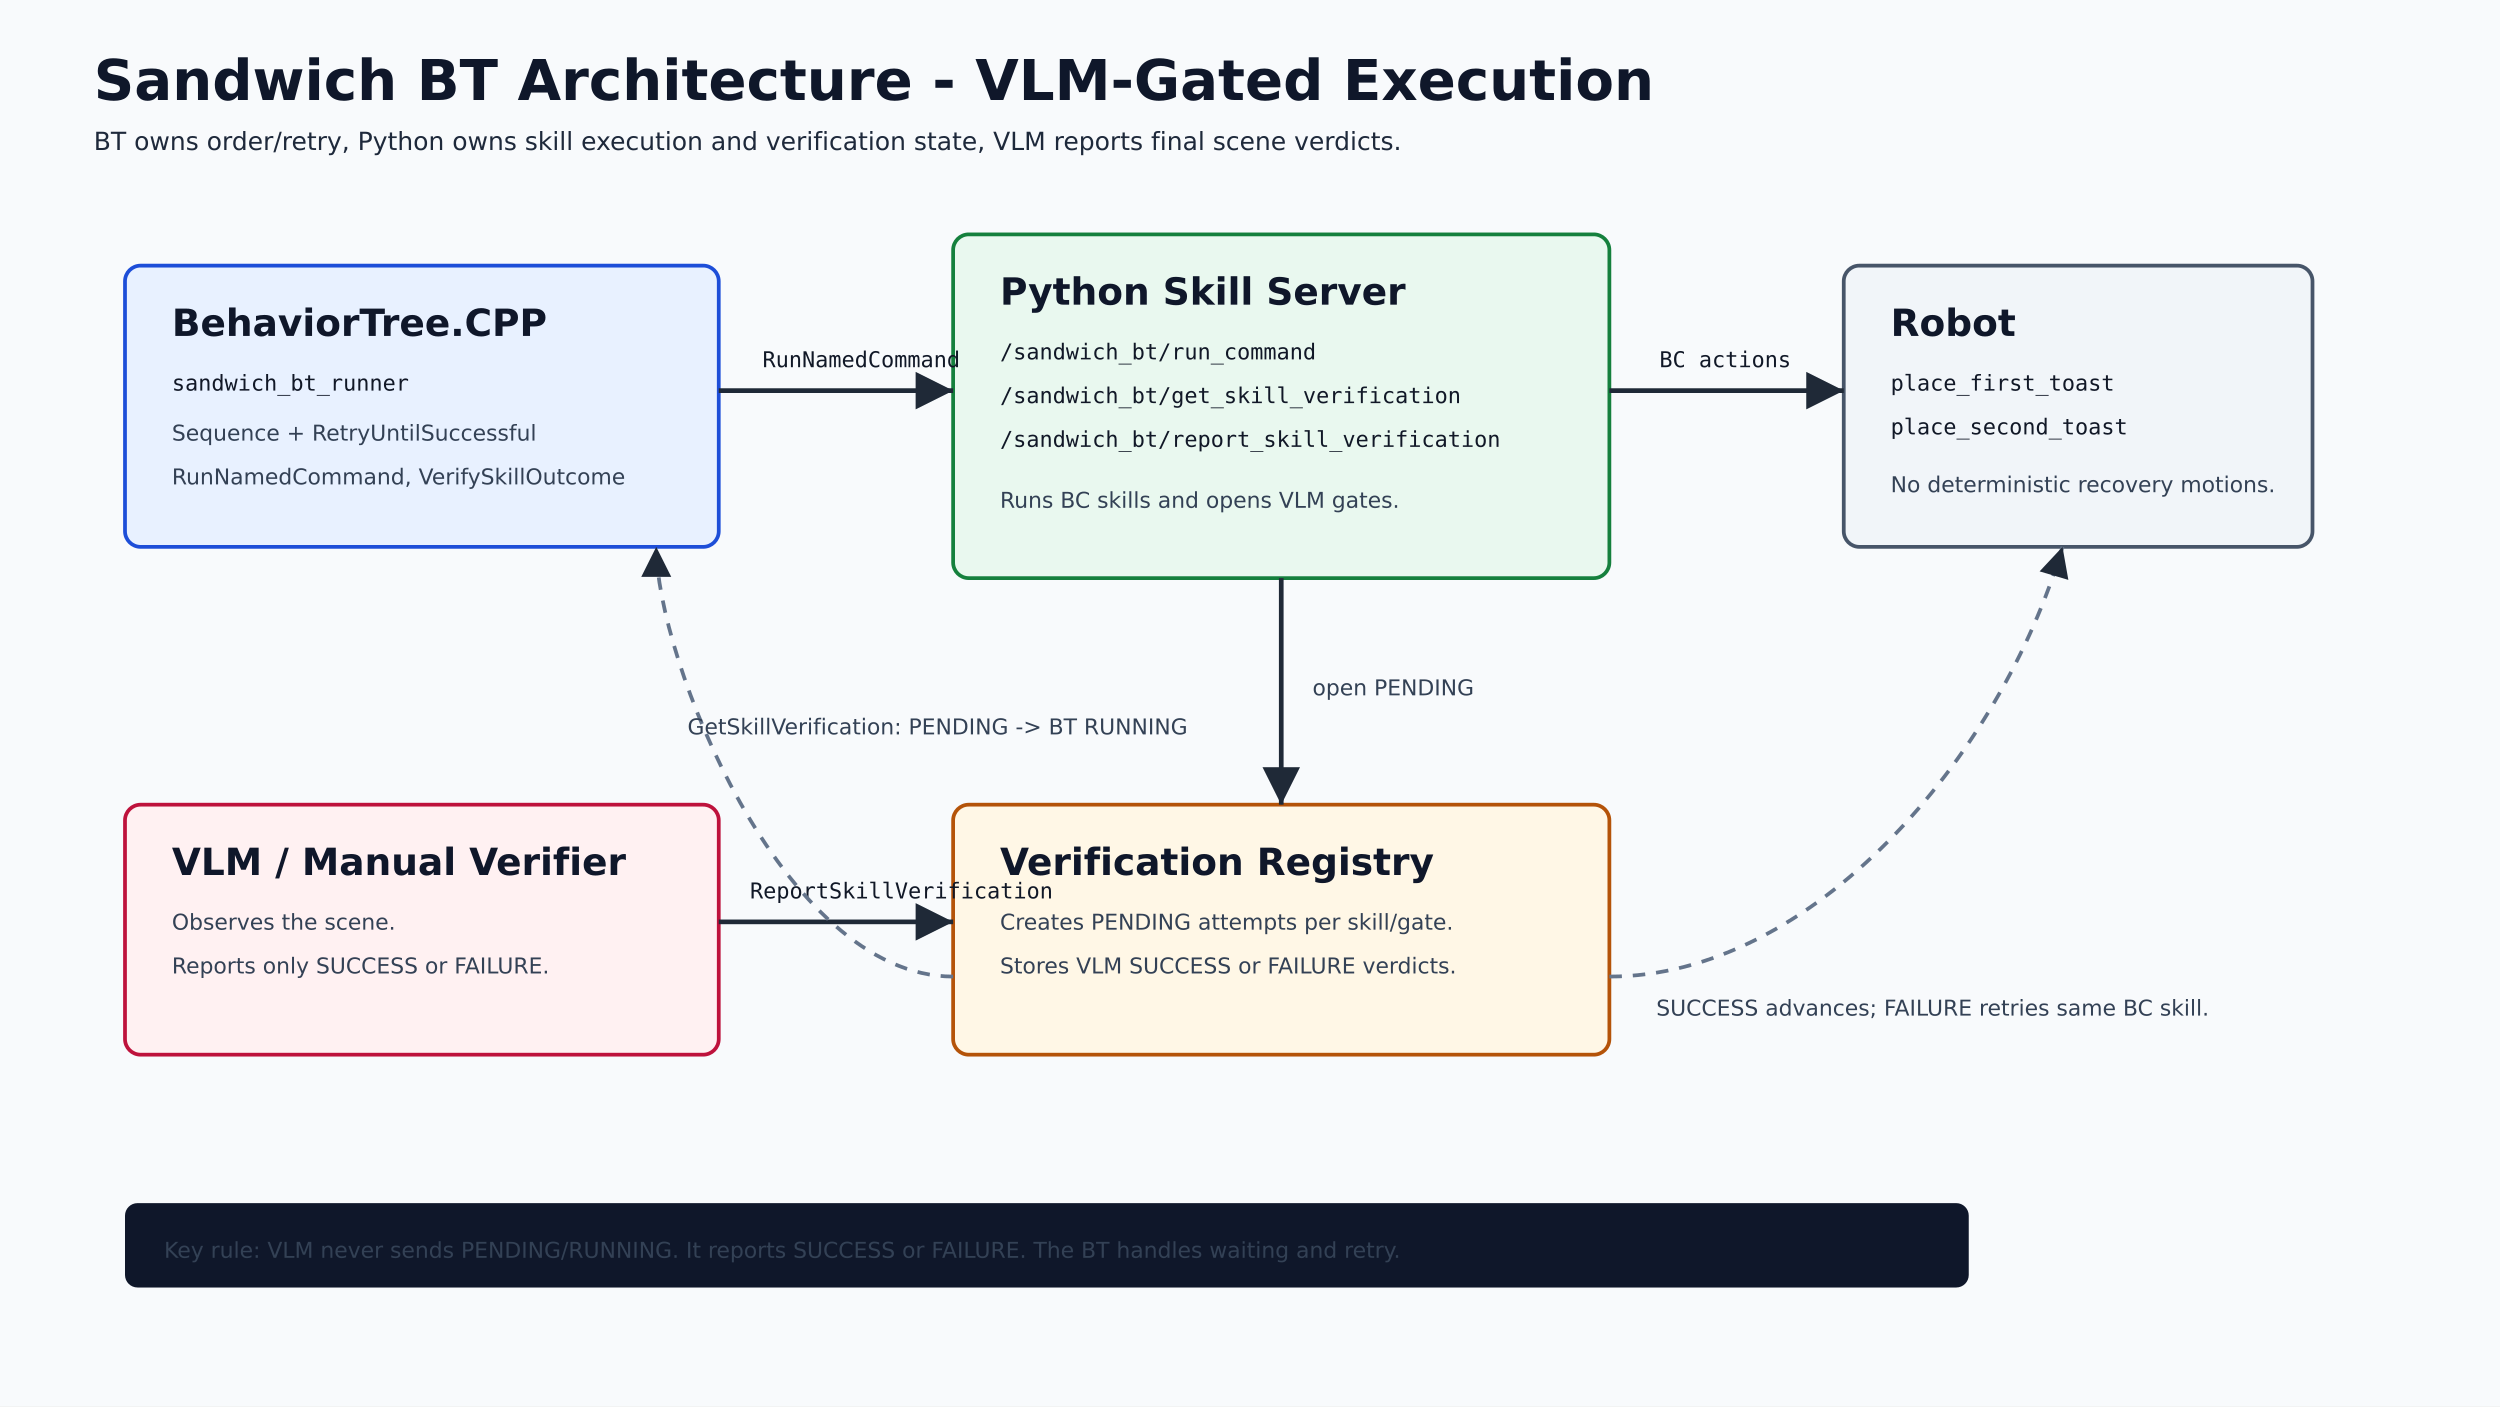
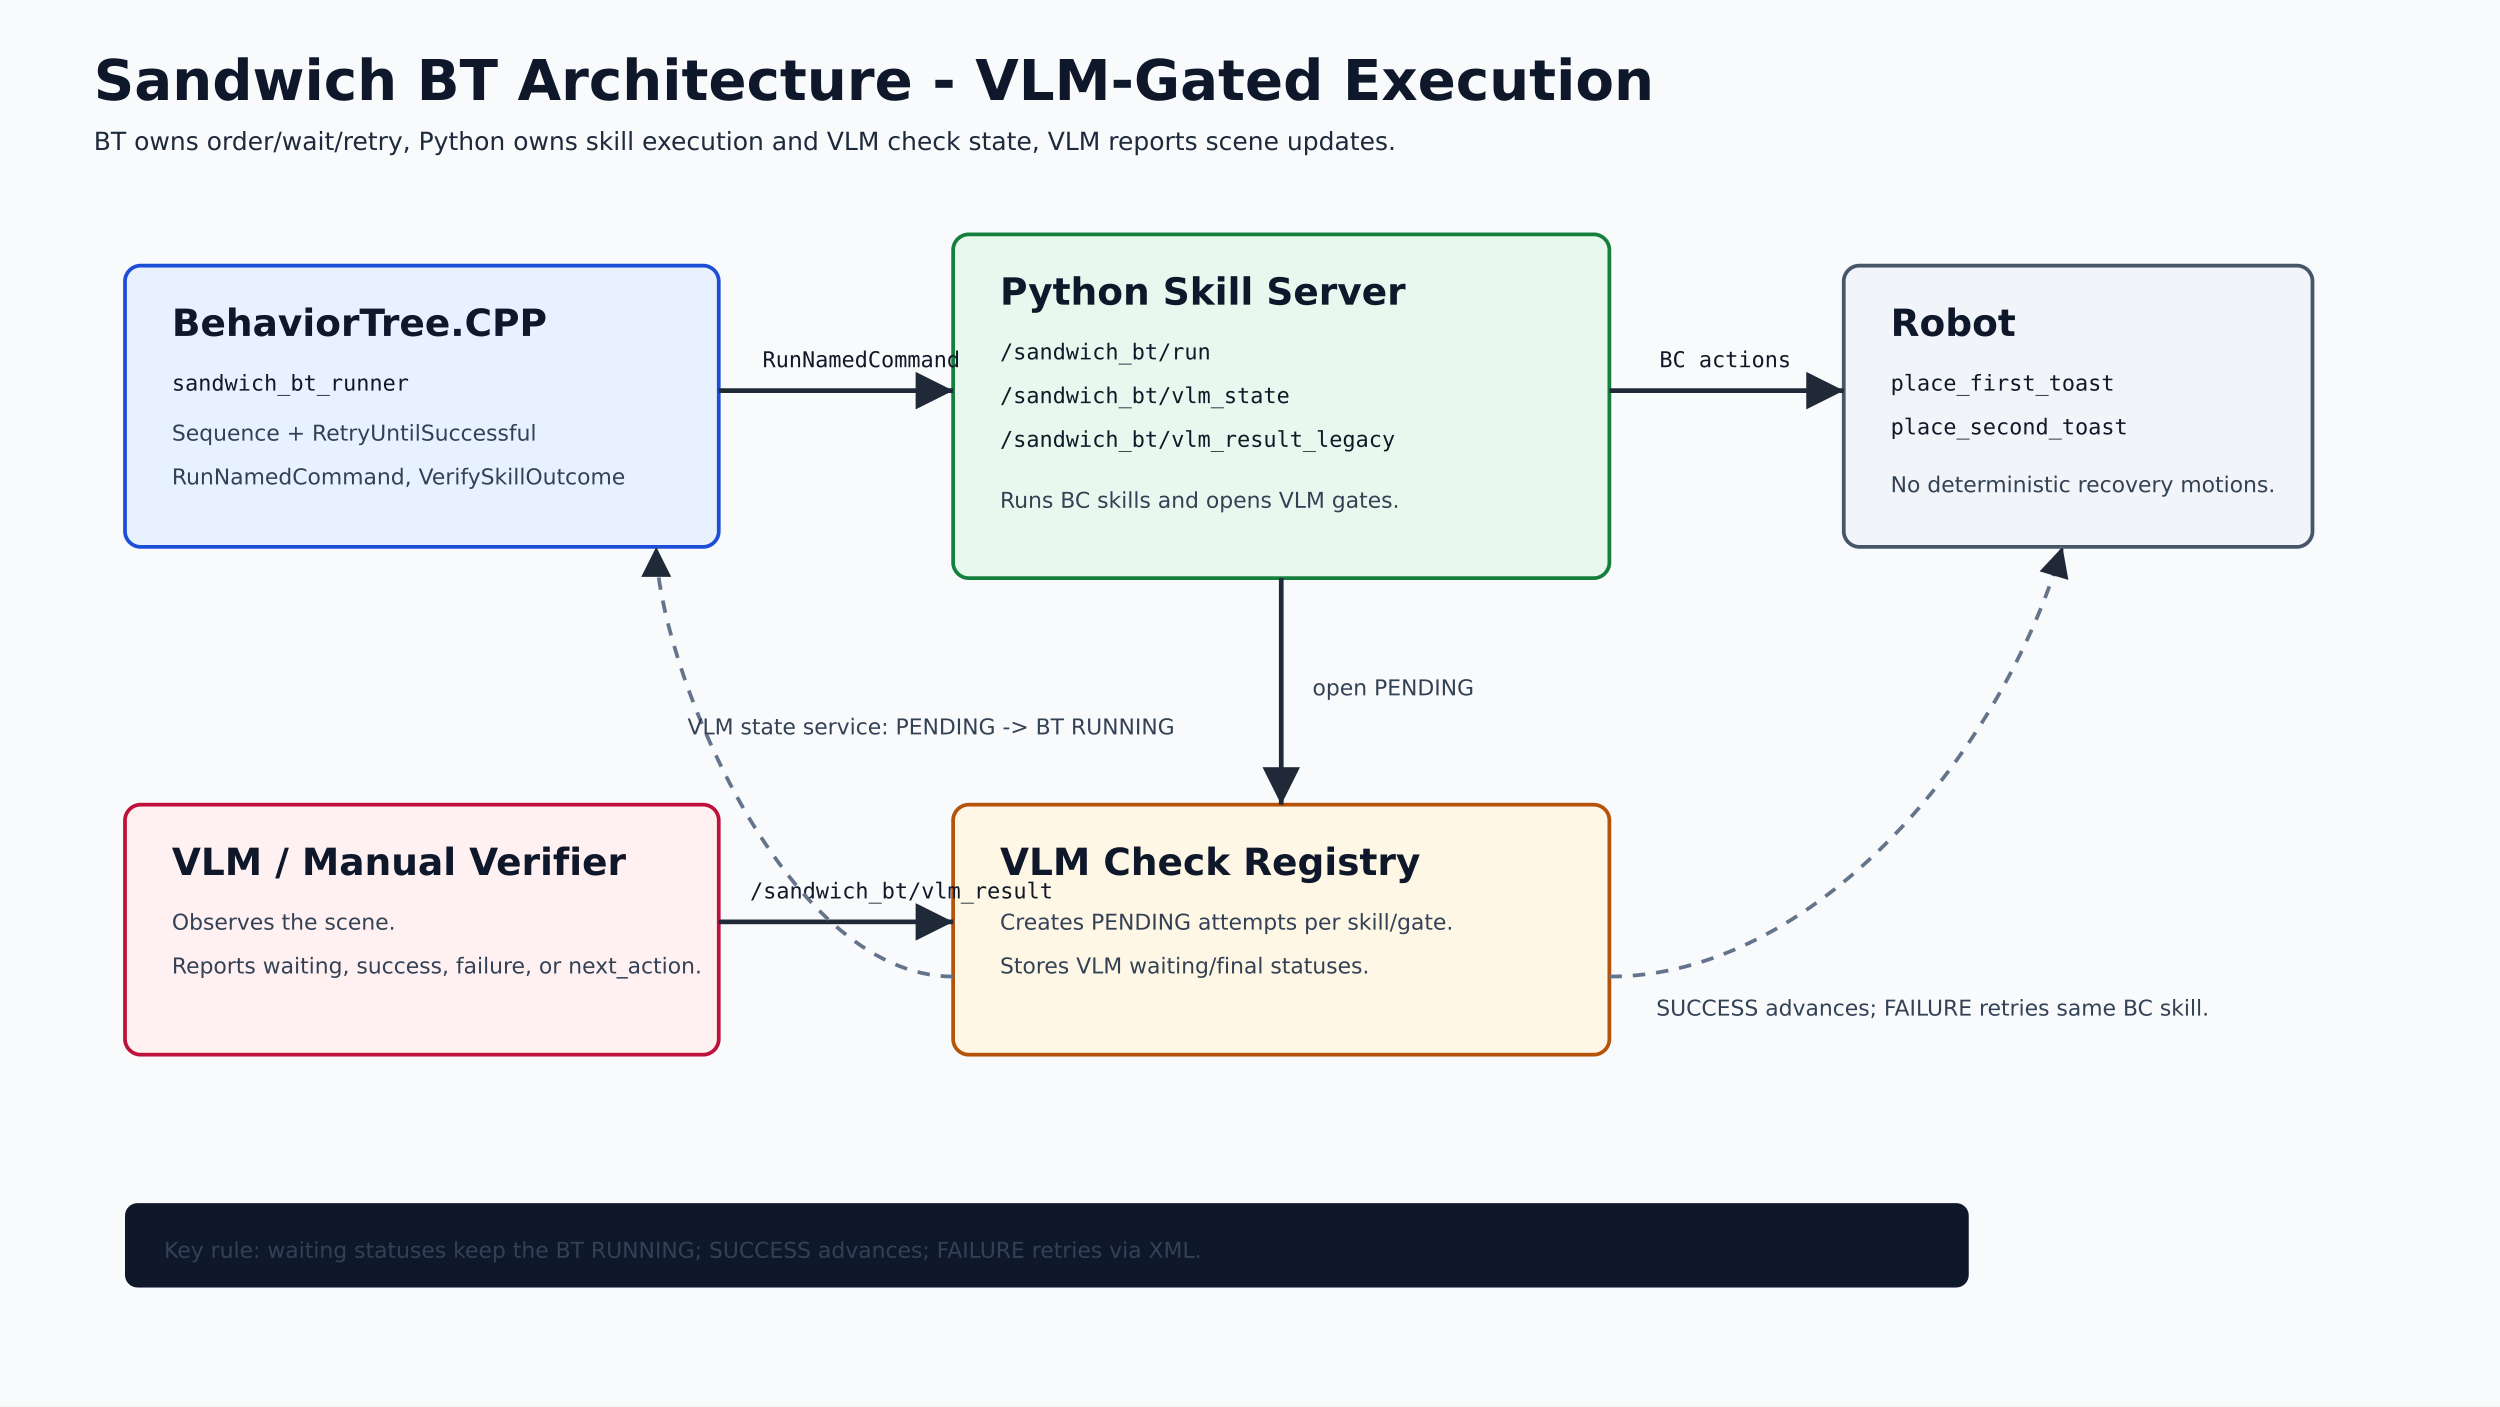
<svg xmlns="http://www.w3.org/2000/svg" width="1600" height="900" viewBox="0 0 1600 900" role="img" aria-labelledby="title desc">
  <defs>
    <marker id="arrow" markerWidth="12" markerHeight="12" refX="10" refY="6" orient="auto" markerUnits="strokeWidth">
      <path d="M2,2 L10,6 L2,10 Z" fill="#1f2937" />
    </marker>
    <style>
      .bg { fill: #f8fafc; }
      .box { fill: #ffffff; stroke: #334155; stroke-width: 2.4; rx: 10; }
      .blue { fill: #e8f1ff; stroke: #1d4ed8; }
      .green { fill: #e9f8ef; stroke: #15803d; }
      .amber { fill: #fff7e6; stroke: #b45309; }
      .red { fill: #fff1f2; stroke: #be123c; }
      .gray { fill: #f1f5f9; stroke: #475569; }
      .arrow { stroke: #1f2937; stroke-width: 3; fill: none; marker-end: url(#arrow); }
      .soft { stroke: #64748b; stroke-width: 2.4; fill: none; marker-end: url(#arrow); stroke-dasharray: 8 7; }
      .title { font: 700 36px "DejaVu Sans", Arial, sans-serif; fill: #0f172a; }
      .h1 { font: 700 24px "DejaVu Sans", Arial, sans-serif; fill: #0f172a; }
      .h2 { font: 700 19px "DejaVu Sans", Arial, sans-serif; fill: #0f172a; }
      .txt { font: 16px "DejaVu Sans", Arial, sans-serif; fill: #1e293b; }
      .small { font: 14px "DejaVu Sans", Arial, sans-serif; fill: #334155; }
      .mono { font: 14px "DejaVu Sans Mono", Consolas, monospace; fill: #111827; }
    </style>
  </defs>
  <rect class="bg" width="1600" height="900" />
  <text class="title" x="60" y="64">Sandwich BT Architecture - VLM-Gated Execution</text>
-   <text class="txt" x="60" y="96">BT owns order/retry, Python owns skill execution and verification state, VLM reports final scene verdicts.</text>
+   <text class="txt" x="60" y="96">BT owns order/wait/retry, Python owns skill execution and VLM check state, VLM reports scene updates.</text>
  <rect class="box blue" x="80" y="170" width="380" height="180" />
  <text class="h1" x="110" y="215">BehaviorTree.CPP</text>
  <text class="mono" x="110" y="250">sandwich_bt_runner</text>
  <text class="small" x="110" y="282">Sequence + RetryUntilSuccessful</text>
  <text class="small" x="110" y="310">RunNamedCommand, VerifySkillOutcome</text>
  <rect class="box green" x="610" y="150" width="420" height="220" />
  <text class="h1" x="640" y="195">Python Skill Server</text>
-   <text class="mono" x="640" y="230">/sandwich_bt/run_command</text>
-   <text class="mono" x="640" y="258">/sandwich_bt/get_skill_verification</text>
-   <text class="mono" x="640" y="286">/sandwich_bt/report_skill_verification</text>
+   <text class="mono" x="640" y="230">/sandwich_bt/run</text>
+   <text class="mono" x="640" y="258">/sandwich_bt/vlm_state</text>
+   <text class="mono" x="640" y="286">/sandwich_bt/vlm_result_legacy</text>
  <text class="small" x="640" y="325">Runs BC skills and opens VLM gates.</text>
  <rect class="box gray" x="1180" y="170" width="300" height="180" />
  <text class="h1" x="1210" y="215">Robot</text>
  <text class="mono" x="1210" y="250">place_first_toast</text>
  <text class="mono" x="1210" y="278">place_second_toast</text>
  <text class="small" x="1210" y="315">No deterministic recovery motions.</text>
  <rect class="box amber" x="610" y="515" width="420" height="160" />
-   <text class="h1" x="640" y="560">Verification Registry</text>
+   <text class="h1" x="640" y="560">VLM Check Registry</text>
  <text class="small" x="640" y="595">Creates PENDING attempts per skill/gate.</text>
-   <text class="small" x="640" y="623">Stores VLM SUCCESS or FAILURE verdicts.</text>
+   <text class="small" x="640" y="623">Stores VLM waiting/final statuses.</text>
  <rect class="box red" x="80" y="515" width="380" height="160" />
  <text class="h1" x="110" y="560">VLM / Manual Verifier</text>
  <text class="small" x="110" y="595">Observes the scene.</text>
-   <text class="small" x="110" y="623">Reports only SUCCESS or FAILURE.</text>
+   <text class="small" x="110" y="623">Reports waiting, success, failure, or next_action.</text>
  <path class="arrow" d="M460 250 C520 250 545 250 610 250" />
  <text class="mono" x="488" y="235">RunNamedCommand</text>
  <path class="arrow" d="M1030 250 C1085 250 1120 250 1180 250" />
  <text class="mono" x="1062" y="235">BC actions</text>
  <path class="arrow" d="M820 370 C820 430 820 470 820 515" />
  <text class="small" x="840" y="445">open PENDING</text>
  <path class="arrow" d="M460 590 C520 590 545 590 610 590" />
-   <text class="mono" x="480" y="575">ReportSkillVerification</text>
+   <text class="mono" x="480" y="575">/sandwich_bt/vlm_result</text>
  <path class="soft" d="M610 625 C500 625 420 420 420 350" />
-   <text class="small" x="440" y="470">GetSkillVerification: PENDING -&gt; BT RUNNING</text>
+   <text class="small" x="440" y="470">VLM state service: PENDING -&gt; BT RUNNING</text>
  <path class="soft" d="M1030 625 C1160 625 1280 485 1320 350" />
  <text class="small" x="1060" y="650">SUCCESS advances; FAILURE retries same BC skill.</text>
  <rect x="80" y="770" width="1180" height="54" rx="8" fill="#0f172a" />
-   <text x="105" y="805" class="small" fill="#ffffff">Key rule: VLM never sends PENDING/RUNNING. It reports SUCCESS or FAILURE. The BT handles waiting and retry.</text>
+   <text x="105" y="805" class="small" fill="#ffffff">Key rule: waiting statuses keep the BT RUNNING; SUCCESS advances; FAILURE retries via XML.</text>
</svg>
